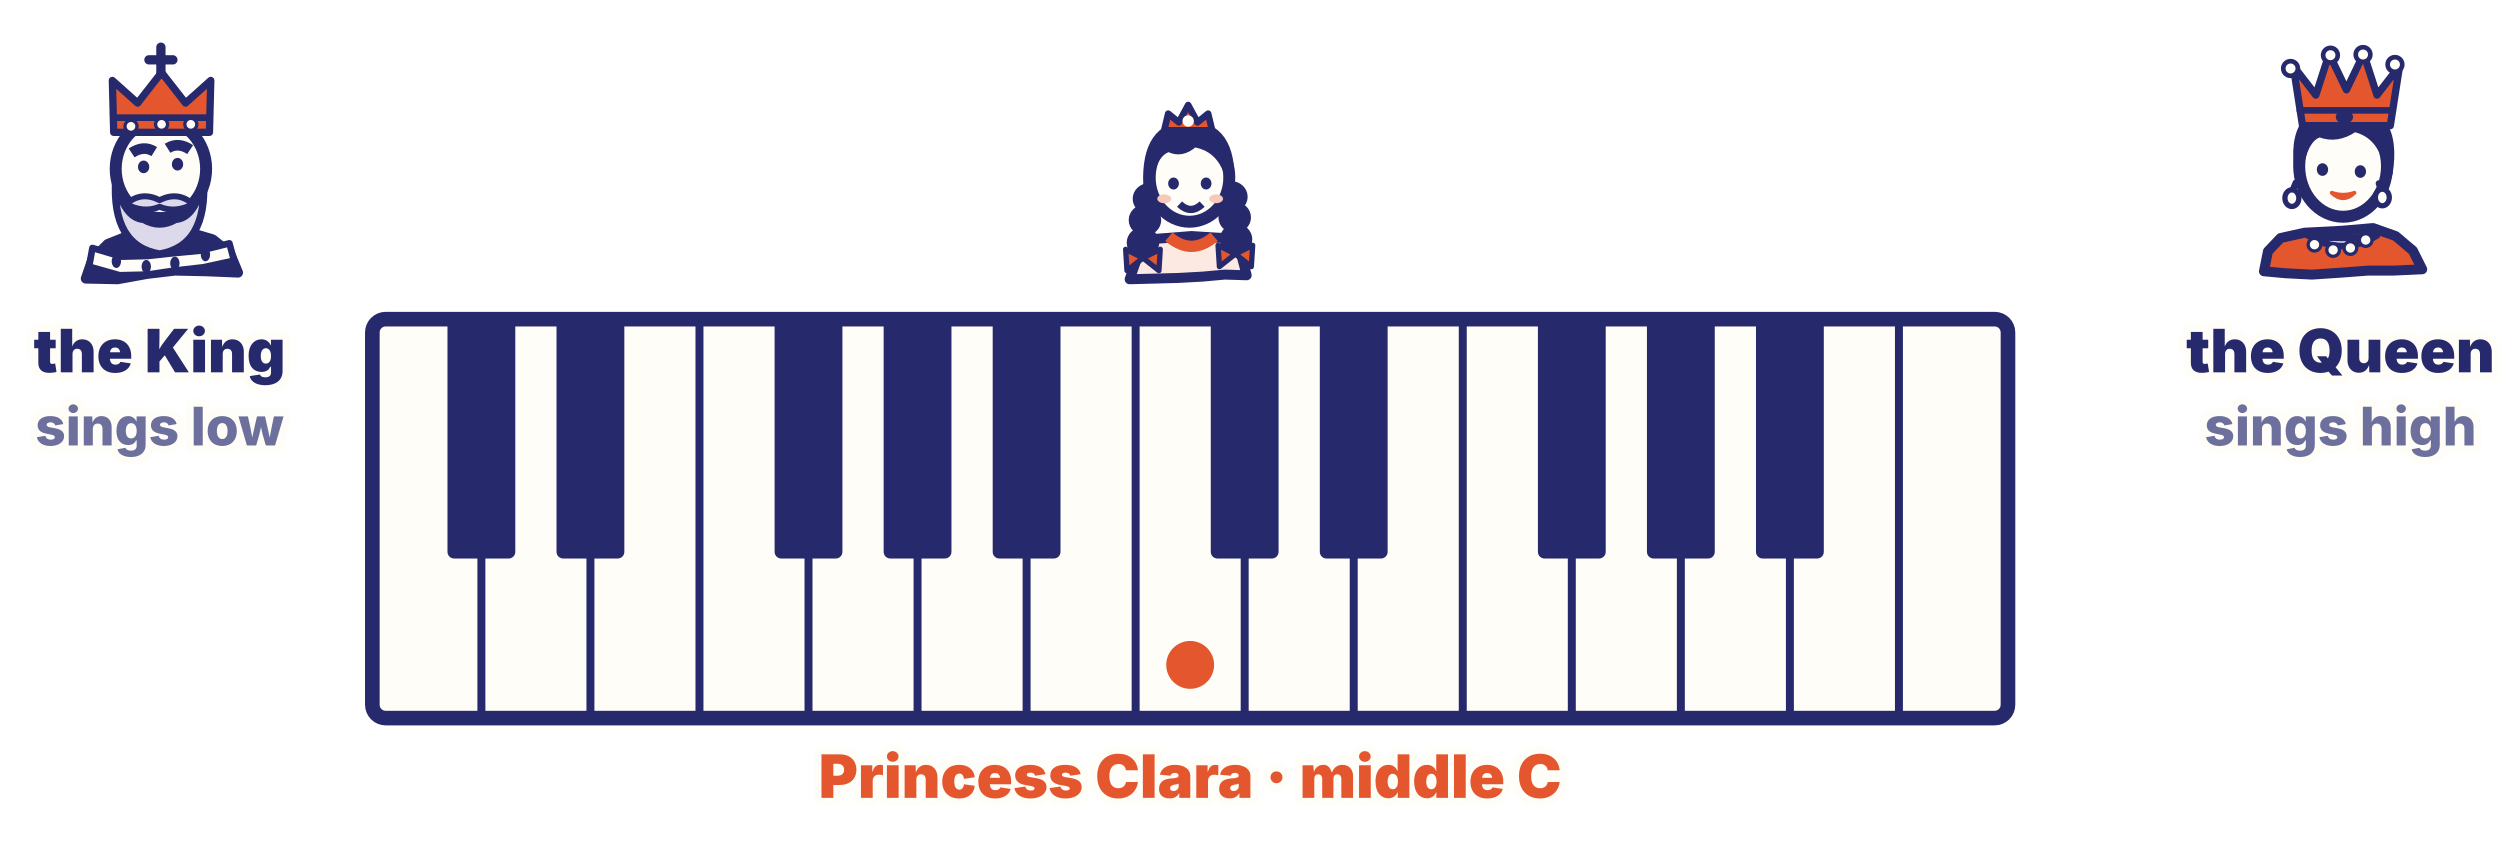
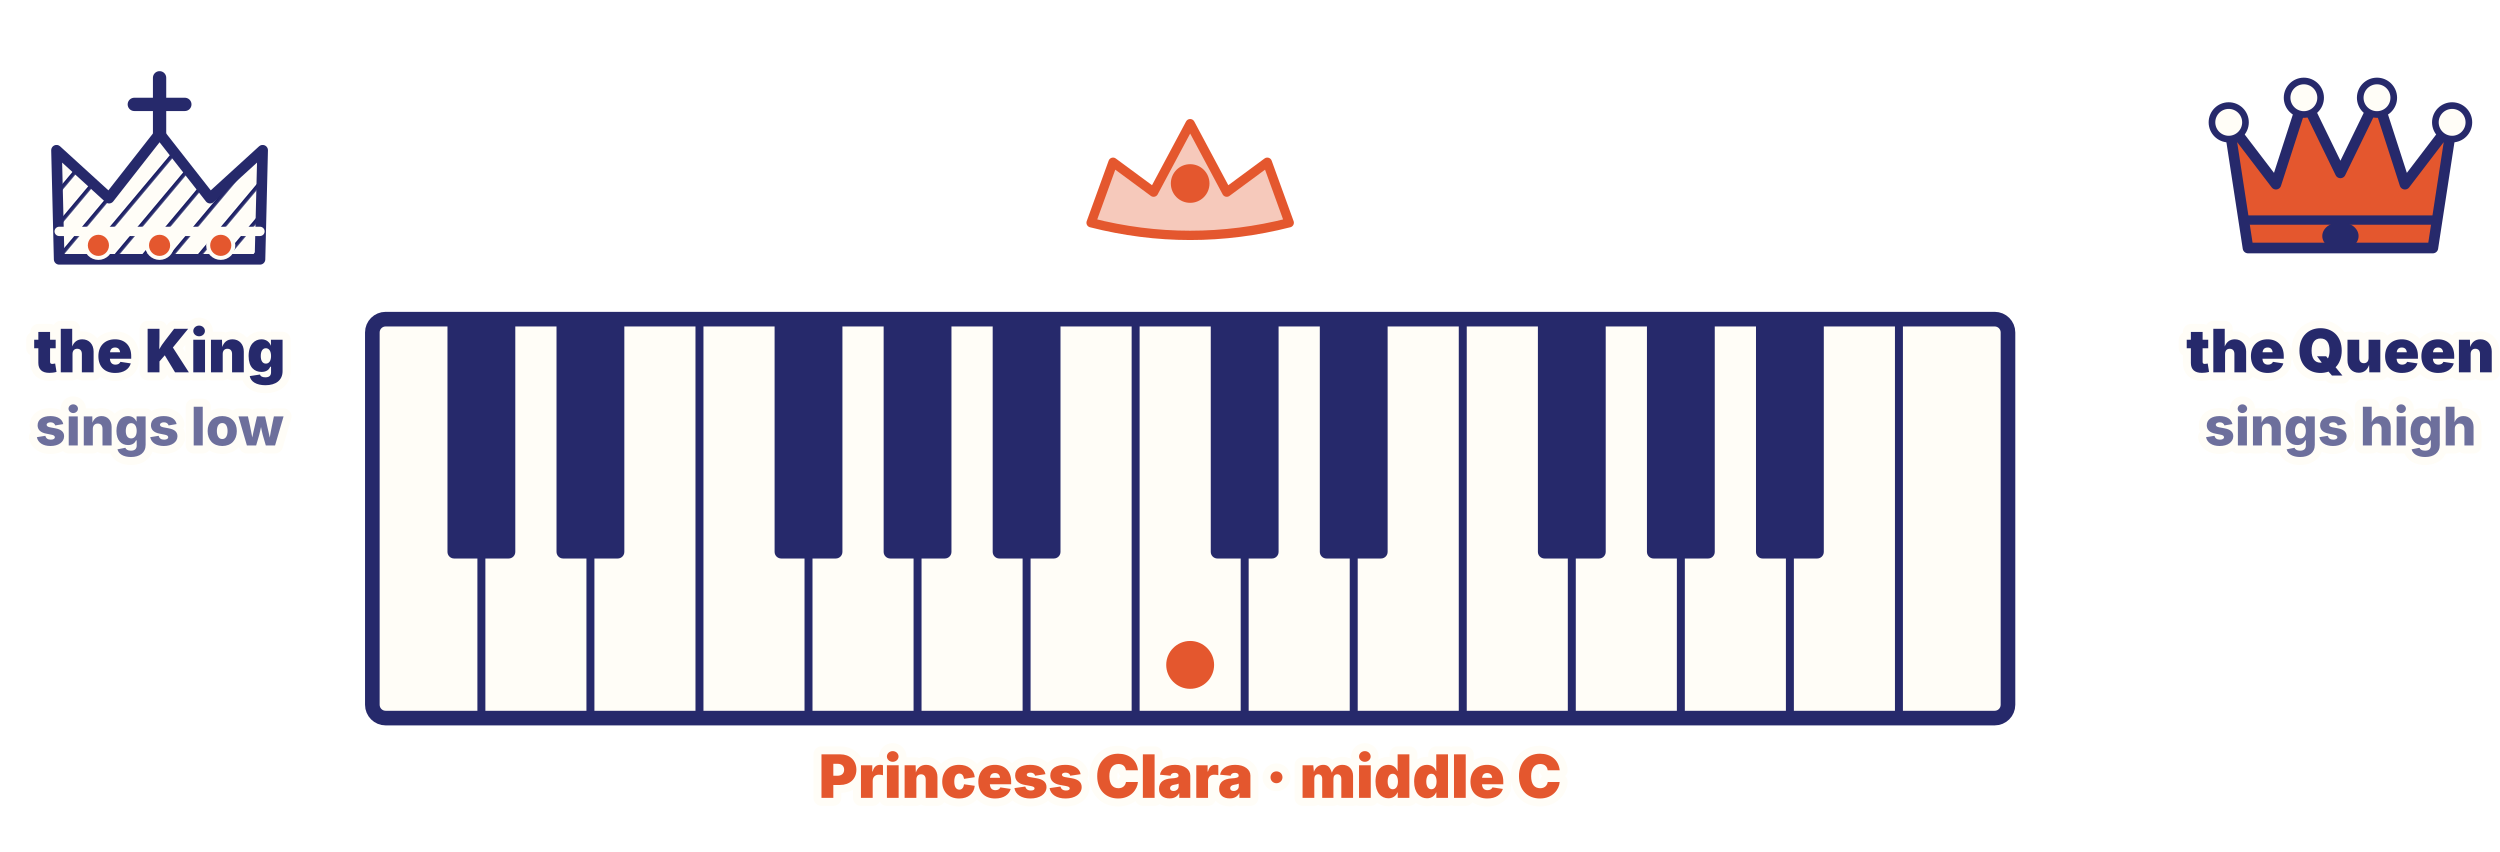
<svg xmlns="http://www.w3.org/2000/svg" viewBox="0 -4 376 128" width="752" height="256">
  <defs>
    <pattern id="penh1" width="3.2" height="3.2" patternUnits="userSpaceOnUse" patternTransform="rotate(40)">
      <rect width="3.2" height="3.2" fill="#fffdf7" />
      <line x1="0" y1="0" x2="0" y2="3.2" stroke="#26296b" stroke-width="1.15" />
    </pattern>
  </defs>
  <rect x="56" y="44" width="246" height="60" rx="2" fill="#fffdf7" stroke="#26296b" stroke-width="2.2" />
  <line x1="72.4" y1="44" x2="72.4" y2="104" fill="none" stroke="#26296b" stroke-width="1.2" stroke-linecap="round" />
  <line x1="88.8" y1="44" x2="88.8" y2="104" fill="none" stroke="#26296b" stroke-width="1.2" stroke-linecap="round" />
  <line x1="105.2" y1="44" x2="105.2" y2="104" fill="none" stroke="#26296b" stroke-width="1.2" stroke-linecap="round" />
  <line x1="121.6" y1="44" x2="121.6" y2="104" fill="none" stroke="#26296b" stroke-width="1.2" stroke-linecap="round" />
  <line x1="138" y1="44" x2="138" y2="104" fill="none" stroke="#26296b" stroke-width="1.2" stroke-linecap="round" />
  <line x1="154.4" y1="44" x2="154.4" y2="104" fill="none" stroke="#26296b" stroke-width="1.2" stroke-linecap="round" />
  <line x1="170.8" y1="44" x2="170.8" y2="104" fill="none" stroke="#26296b" stroke-width="1.2" stroke-linecap="round" />
  <line x1="187.2" y1="44" x2="187.2" y2="104" fill="none" stroke="#26296b" stroke-width="1.2" stroke-linecap="round" />
  <line x1="203.6" y1="44" x2="203.6" y2="104" fill="none" stroke="#26296b" stroke-width="1.2" stroke-linecap="round" />
  <line x1="220" y1="44" x2="220" y2="104" fill="none" stroke="#26296b" stroke-width="1.2" stroke-linecap="round" />
  <line x1="236.4" y1="44" x2="236.4" y2="104" fill="none" stroke="#26296b" stroke-width="1.2" stroke-linecap="round" />
  <line x1="252.8" y1="44" x2="252.8" y2="104" fill="none" stroke="#26296b" stroke-width="1.2" stroke-linecap="round" />
  <line x1="269.2" y1="44" x2="269.2" y2="104" fill="none" stroke="#26296b" stroke-width="1.2" stroke-linecap="round" />
  <line x1="285.6" y1="44" x2="285.6" y2="104" fill="none" stroke="#26296b" stroke-width="1.2" stroke-linecap="round" />
  <rect x="67.3" y="44" width="10.2" height="36" rx="1" fill="#26296b" />
  <rect x="83.7" y="44" width="10.2" height="36" rx="1" fill="#26296b" />
  <rect x="116.5" y="44" width="10.2" height="36" rx="1" fill="#26296b" />
  <rect x="132.9" y="44" width="10.2" height="36" rx="1" fill="#26296b" />
  <rect x="149.3" y="44" width="10.2" height="36" rx="1" fill="#26296b" />
  <rect x="182.1" y="44" width="10.2" height="36" rx="1" fill="#26296b" />
  <rect x="198.5" y="44" width="10.2" height="36" rx="1" fill="#26296b" />
  <rect x="231.3" y="44" width="10.2" height="36" rx="1" fill="#26296b" />
  <rect x="247.7" y="44" width="10.2" height="36" rx="1" fill="#26296b" />
  <rect x="264.1" y="44" width="10.2" height="36" rx="1" fill="#26296b" />
  <ellipse cx="179" cy="96" rx="3.6" ry="3.6" fill="#e4572e" />
-   <path d="M12.9 37.9L13.9 35L16.2 32.7L19.7 31.3L24 30.7L28.3 30.9L32 32L34.6 34.1L35.8 37L31 36.8L26.3 36.7L22.1 37.2L17.7 38Z" fill="#26296b" stroke="#26296b" stroke-width="1.5" stroke-linejoin="round" />
-   <path d="M13.9 33.3L18.3 34.6L22.2 34.5L25.9 34.1L30.1 33.7L34.5 32.6L35.2 35.2L30.6 36.2L26.2 36.7L22.2 37.3L18 37.4L13.4 36.1Z" fill="#fffdf7" stroke="#26296b" stroke-width="1" stroke-linejoin="round" />
-   <g transform="translate(0.5 0.9)">
-     <ellipse cx="17" cy="34.4" rx="0.7" ry="1" fill="#26296b" />
-   </g>
-   <g transform="translate(0.4 0.2)">
-     <ellipse cx="21.6" cy="35.9" rx="0.7" ry="1" fill="#26296b" />
-   </g>
-   <g transform="translate(-0.1 -0.3)">
-     <ellipse cx="26.4" cy="35.9" rx="0.7" ry="1" fill="#26296b" />
-   </g>
-   <g transform="translate(-0.1 -0.1)">
-     <ellipse cx="31" cy="34.4" rx="0.7" ry="1" fill="#26296b" />
-   </g>
-   <g transform="translate(0.2 0.4)">
-     <ellipse cx="24" cy="21" rx="6.8" ry="7.4" fill="#fffdf7" stroke="#26296b" stroke-width="1.8" />
-   </g>
-   <g transform="translate(0 0.4)">
-     <path d="M17.4,22.6 Q16.8,32.6 24,33.8 Q31.2,32.6 30.6,22.6 Q29.4,28.4 26.4,28.6 Q24,30 21.6,28.6 Q18.6,28.4 17.4,22.6 Z" fill="#dcd9ea" stroke="#26296b" stroke-width="1.1" stroke-linejoin="round" />
-   </g>
-   <g transform="translate(0 0.5)">
-     <path d="M24,25.6 Q21.2,24.2 19,26.2 Q21.6,27.6 24,26.6 Q26.4,27.6 29,26.2 Q26.8,24.2 24,25.6 Z" fill="#dcd9ea" stroke="#26296b" stroke-width="0.9" stroke-linejoin="round" />
-   </g>
-   <g transform="translate(0 0.4)">
-     <path d="M22.6,28.4 Q24,29.2 25.4,28.4" fill="none" stroke="#26296b" stroke-width="1" stroke-linejoin="round" />
-   </g>
-   <g transform="translate(0.2 0.4)">
-     <path d="M19.6,18.6 Q21.4,17.4 23,18.4" fill="none" stroke="#26296b" stroke-width="1.6" stroke-linejoin="round" />
-   </g>
-   <g transform="translate(0.2 -0.1)">
-     <path d="M25,18.4 Q26.6,17.4 28.4,18.6" fill="none" stroke="#26296b" stroke-width="1.6" stroke-linejoin="round" />
-   </g>
-   <g transform="translate(0.2 0.5)">
-     <ellipse cx="21.4" cy="20.6" rx="0.85" ry="0.95" fill="#26296b" />
-   </g>
-   <g transform="translate(0.1 0.1)">
-     <ellipse cx="26.6" cy="20.6" rx="0.85" ry="0.95" fill="#26296b" />
-   </g>
-   <g transform="translate(0.3 0.1)">
-     <path d="M16.8,15.8 L16.6,8 L20.4,11.4 L24,6.8 L27.6,11.4 L31.4,8 L31.2,15.8 Z" fill="#e4572e" stroke="#26296b" stroke-width="1.1" stroke-linejoin="round" />
-   </g>
-   <g transform="translate(0.3 -0.1)">
-     <line x1="16.8" y1="13.8" x2="31.2" y2="13.8" fill="none" stroke="#26296b" stroke-width="1" stroke-linecap="round" />
-   </g>
-   <g transform="translate(0.1 0.2)">
-     <ellipse cx="19.6" cy="14.8" rx="0.9" ry="0.9" fill="#fffdf7" stroke="#26296b" stroke-width="0.5" />
-   </g>
-   <g transform="translate(0.3 -0.1)">
-     <ellipse cx="24" cy="14.8" rx="0.9" ry="0.9" fill="#fffdf7" stroke="#26296b" stroke-width="0.5" />
-   </g>
-   <g transform="translate(0.3 -0.1)">
-     <ellipse cx="28.4" cy="14.8" rx="0.9" ry="0.9" fill="#fffdf7" stroke="#26296b" stroke-width="0.5" />
-   </g>
-   <g transform="translate(0.2 0.3)">
-     <line x1="24" y1="6.8" x2="24" y2="2.8" fill="none" stroke="#26296b" stroke-width="1.4" stroke-linecap="round" />
-   </g>
-   <g transform="translate(0.2 0.3)">
-     <line x1="22.2" y1="4.7" x2="25.8" y2="4.7" fill="none" stroke="#26296b" stroke-width="1.4" stroke-linecap="round" />
-   </g>
-   <path d="M169.9 38L171.2 34.3L174.1 31.9L179.2 31.5L183.9 31.8L186.5 33.6L187.5 37.4L184.2 37.3L180.9 37.6L177.3 37.8L173.7 37.9Z" fill="#fbe9e2" stroke="#26296b" stroke-width="1.5" stroke-linejoin="round" />
-   <g transform="translate(0.1 0.4)">
-     <ellipse cx="172.7" cy="25.5" rx="1.995" ry="1.9" fill="#26296b" stroke="#26296b" stroke-width="0.9" />
-   </g>
-   <g transform="translate(0.2 0.4)">
-     <ellipse cx="172" cy="28.7" rx="1.995" ry="1.9" fill="#26296b" stroke="#26296b" stroke-width="0.9" />
-   </g>
-   <g transform="translate(0.3 0.6)">
-     <ellipse cx="171.6" cy="31.9" rx="1.995" ry="1.9" fill="#26296b" stroke="#26296b" stroke-width="0.9" />
-   </g>
-   <g transform="translate(0.4 0.8)">
-     <path d="M171.5,34 L174.1,32.7 L173.9,35.9 Z M171.5,34 L168.9,32.7 L169.1,35.9 Z" fill="#e4572e" stroke="#26296b" stroke-width="0.8" stroke-linejoin="round" />
-   </g>
-   <g transform="translate(-0.1 0.1)">
-     <ellipse cx="185.3" cy="25.5" rx="1.995" ry="1.9" fill="#26296b" stroke="#26296b" stroke-width="0.9" />
-   </g>
-   <g transform="translate(-0.3 0)">
-     <ellipse cx="186" cy="28.7" rx="1.995" ry="1.9" fill="#26296b" stroke="#26296b" stroke-width="0.9" />
-   </g>
-   <g transform="translate(-0.5 0.1)">
-     <ellipse cx="186.4" cy="31.9" rx="1.995" ry="1.9" fill="#26296b" stroke="#26296b" stroke-width="0.9" />
-   </g>
-   <g transform="translate(-0.7 0.2)">
-     <path d="M186.5,34 L183.9,32.7 L184.1,35.9 Z M186.5,34 L189.1,32.7 L188.9,35.9 Z" fill="#e4572e" stroke="#26296b" stroke-width="0.8" stroke-linejoin="round" />
-   </g>
-   <g transform="translate(0.2 0.9)">
-     <path d="M175.6,30.7 Q179,33.6 182.4,30.7" fill="none" stroke="#e4572e" stroke-width="1.7" stroke-linejoin="round" />
-   </g>
-   <g transform="translate(-0.1 0.1)">
-     <ellipse cx="179" cy="22.6" rx="5.985" ry="6.65" fill="#fffdf7" stroke="#26296b" stroke-width="1.8" />
-   </g>
-   <g transform="translate(-0.2 -0.3)">
-     <path d="M172.7,24.1 Q172.3,15.1 179,15 Q185.7,15.1 185.3,24.1 Q184.3,18.6 179.8,17.9 Q177.9,19.6 176,18.6 Q173.7,19.2 172.7,24.1 Z" fill="#26296b" stroke="#26296b" stroke-width="1.1" stroke-linejoin="round" />
-   </g>
-   <g transform="translate(-0.3 -0.2)">
-     <path d="M175.4,15.8 L176,13.3 L177.6,14.6 L179,12 L180.4,14.6 L182,13.3 L182.6,15.8 Z" fill="#e4572e" stroke="#26296b" stroke-width="1" stroke-linejoin="round" />
-   </g>
-   <g transform="translate(-0.3 -0.3)">
-     <ellipse cx="179" cy="14.5" rx="0.855" ry="0.855" fill="#fffdf7" />
-   </g>
-   <g transform="translate(-0.2 0.2)">
-     <ellipse cx="176.7" cy="23.4" rx="0.807" ry="0.902" fill="#26296b" />
-   </g>
-   <g transform="translate(0.1 0.2)">
-     <ellipse cx="181.3" cy="23.4" rx="0.807" ry="0.902" fill="#26296b" />
-   </g>
-   <g transform="translate(-0.1 0.4)">
-     <ellipse cx="175.2" cy="25.5" rx="1.045" ry="0.665" fill="#f6c9bb" />
-   </g>
-   <g transform="translate(0.1 0.4)">
-     <ellipse cx="182.8" cy="25.5" rx="1.045" ry="0.665" fill="#f6c9bb" />
-   </g>
-   <g transform="translate(0.1 0.5)">
-     <path d="M177.3,26.2 Q179,27.8 180.7,26.2" fill="none" stroke="#26296b" stroke-width="1.1" stroke-linejoin="round" />
-   </g>
-   <path d="M340.5 36.8L341.1 33.8L343 31.8L346.6 31L352.3 30.7L356.9 30.3L360.3 31.5L362.9 33.7L364.3 36.5L359.9 36.7L356.1 36.7L352.2 37L347.7 37.3L343.8 37.1Z" fill="#e4572e" stroke="#26296b" stroke-width="1.5" stroke-linejoin="round" />
-   <g transform="translate(0.3 0)">
-     <path d="M346.8,31.4 Q352,34.6 357.2,31.4 Q352,32.2 346.8,31.4 Z" fill="#fffdf7" stroke="#26296b" stroke-width="1" stroke-linejoin="round" />
-   </g>
-   <g transform="translate(-0.3 0.2)">
-     <ellipse cx="348.4" cy="32.6" rx="0.95" ry="0.95" fill="#fffdf7" stroke="#26296b" stroke-width="0.5" />
-   </g>
-   <g transform="translate(0.1 0.2)">
-     <ellipse cx="350.8" cy="33.4" rx="0.95" ry="0.95" fill="#fffdf7" stroke="#26296b" stroke-width="0.5" />
-   </g>
-   <g transform="translate(0.3 -0.1)">
-     <ellipse cx="353.2" cy="33.4" rx="0.95" ry="0.95" fill="#fffdf7" stroke="#26296b" stroke-width="0.5" />
-   </g>
-   <g transform="translate(0.2 -0.5)">
-     <ellipse cx="355.6" cy="32.6" rx="0.95" ry="0.95" fill="#fffdf7" stroke="#26296b" stroke-width="0.5" />
-   </g>
-   <g transform="translate(0.4 -0.6)">
-     <ellipse cx="352" cy="21.6" rx="6.6" ry="7.6" fill="#fffdf7" stroke="#26296b" stroke-width="1.8" />
-   </g>
-   <g transform="translate(0.5 -0.3)">
-     <path d="M345.2,22.4 Q343.6,12.6 352,12.2 Q360.4,12.6 358.8,22.4 Q358,16.6 353.6,15.6 Q351,17.4 348.4,16.4 Q346,17 345.2,22.4 Z" fill="#26296b" stroke="#26296b" stroke-width="1.1" stroke-linejoin="round" />
-   </g>
-   <g transform="translate(-0.2 -0.7)">
-     <ellipse cx="349.5" cy="22.2" rx="0.85" ry="0.95" fill="#26296b" />
-   </g>
-   <g transform="translate(0.5 -0.4)">
-     <ellipse cx="354.5" cy="22.2" rx="0.85" ry="0.95" fill="#26296b" />
-   </g>
-   <g transform="translate(0.4 -0.6)">
-     <path d="M350.3,25.6 Q352,27.2 353.7,25.6 Q352,26.2 350.3,25.6 Z" fill="#e4572e" stroke="#e4572e" stroke-width="0.6" stroke-linejoin="round" />
-   </g>
-   <g transform="translate(-1 -0.6)">
-     <line x1="346.3" y1="24.1" x2="345.8" y2="25.3" fill="none" stroke="#26296b" stroke-width="1" stroke-linecap="round" />
-   </g>
-   <g transform="translate(-1 -0.5)">
-     <ellipse cx="345.7" cy="26.3" rx="1.05" ry="1.25" fill="#fffdf7" stroke="#26296b" stroke-width="0.8" />
-   </g>
-   <g transform="translate(0.1 -0.5)">
-     <line x1="357.7" y1="24.1" x2="358.2" y2="25.3" fill="none" stroke="#26296b" stroke-width="1" stroke-linecap="round" />
-   </g>
-   <g transform="translate(-0.1 -0.6)">
-     <ellipse cx="358.4" cy="26.3" rx="1.05" ry="1.25" fill="#fffdf7" stroke="#26296b" stroke-width="0.8" />
-   </g>
-   <g transform="translate(0.9 0.5)">
-     <path d="M345.4,14.4 L344,5.4 L347.4,9.8 L349.4,3.6 L352,9 L354.6,3.6 L356.6,9.8 L360,5.4 L358.6,14.4 Z" fill="#e4572e" stroke="#26296b" stroke-width="1.1" stroke-linejoin="round" />
-   </g>
-   <g transform="translate(0.5 0.9)">
-     <ellipse cx="344" cy="5.4" rx="1.1" ry="1.1" fill="#fffdf7" stroke="#26296b" stroke-width="0.7" />
-   </g>
-   <g transform="translate(1.1 0.7)">
-     <ellipse cx="349.4" cy="3.6" rx="1.1" ry="1.1" fill="#fffdf7" stroke="#26296b" stroke-width="0.7" />
-   </g>
-   <g transform="translate(0.8 0.6)">
-     <ellipse cx="354.6" cy="3.6" rx="1.1" ry="1.1" fill="#fffdf7" stroke="#26296b" stroke-width="0.7" />
-   </g>
-   <g transform="translate(0.2 0.3)">
-     <ellipse cx="360" cy="5.4" rx="1.1" ry="1.1" fill="#fffdf7" stroke="#26296b" stroke-width="0.7" />
-   </g>
-   <g transform="translate(0.7 0.2)">
-     <line x1="345.2" y1="12.4" x2="358.8" y2="12.4" fill="none" stroke="#26296b" stroke-width="1" stroke-linecap="round" />
-   </g>
-   <g transform="translate(0.6 0.1)">
-     <ellipse cx="352" cy="13.5" rx="1.3" ry="1" fill="#26296b" />
-   </g>
+   <path d="M8.9,35 L8.5,18.6 L16.4,25.8 L24,16.1 L31.6,25.8 L39.5,18.6 L39.1,35 Z" fill="url(#penh1)" stroke="#26296b" stroke-width="1.6" stroke-linejoin="round" />
+   <line x1="8.9" y1="30.8" x2="39.1" y2="30.8" fill="none" stroke="#fffdf7" stroke-width="1.4" stroke-linecap="round" />
+   <ellipse cx="14.8" cy="32.9" rx="1.89" ry="1.89" fill="#e4572e" stroke="#fffdf7" stroke-width="0.6" />
+   <ellipse cx="24" cy="32.9" rx="1.89" ry="1.89" fill="#e4572e" stroke="#fffdf7" stroke-width="0.6" />
+   <ellipse cx="33.2" cy="32.9" rx="1.89" ry="1.89" fill="#e4572e" stroke="#fffdf7" stroke-width="0.6" />
+   <line x1="24" y1="16.1" x2="24" y2="7.7" fill="none" stroke="#26296b" stroke-width="2" stroke-linecap="round" />
+   <line x1="20.2" y1="11.7" x2="27.8" y2="11.7" fill="none" stroke="#26296b" stroke-width="2" stroke-linecap="round" />
+   <path d="M164.1,29.5 L167.4,20.4 L173.5,24.9 L179,14.6 L184.5,24.9 L190.6,20.4 L193.9,29.5 Q179,33.3 164.1,29.5 Z" fill="#f6c9bb" stroke="#e4572e" stroke-width="1.4" stroke-linejoin="round" />
+   <ellipse cx="179" cy="23.6" rx="2.907" ry="2.907" fill="#e4572e" />
+   <path d="M338.1,33.3 L335.2,14.4 L342.3,23.7 L346.5,10.7 L352,22 L357.5,10.7 L361.7,23.7 L368.8,14.4 L365.9,33.3 Z" fill="#e4572e" stroke="#26296b" stroke-width="1.6" stroke-linejoin="round" />
+   <ellipse cx="335.2" cy="14.4" rx="2.52" ry="2.52" fill="#fffdf7" stroke="#26296b" stroke-width="1" />
+   <ellipse cx="346.5" cy="10.7" rx="2.52" ry="2.52" fill="#fffdf7" stroke="#26296b" stroke-width="1" />
+   <ellipse cx="357.5" cy="10.7" rx="2.52" ry="2.52" fill="#fffdf7" stroke="#26296b" stroke-width="1" />
+   <ellipse cx="368.8" cy="14.4" rx="2.52" ry="2.52" fill="#fffdf7" stroke="#26296b" stroke-width="1" />
+   <line x1="337.7" y1="29.1" x2="366.3" y2="29.1" fill="none" stroke="#26296b" stroke-width="1.4" stroke-linecap="round" />
+   <ellipse cx="352" cy="31.5" rx="2.73" ry="2.1" fill="#26296b" />
  <text x="24" y="52" text-anchor="middle" font-size="9" font-weight="900" fill="#26296b" font-family="Inter,sans-serif" stroke="#fffdf7" stroke-width="2.4" stroke-linejoin="round" paint-order="stroke">the King</text>
  <text x="24" y="63" text-anchor="middle" font-size="8" font-weight="800" fill="#6d6f9c" font-family="Inter,sans-serif" stroke="#fffdf7" stroke-width="2.4" stroke-linejoin="round" paint-order="stroke">sings low</text>
  <text x="352" y="52" text-anchor="middle" font-size="9" font-weight="900" fill="#26296b" font-family="Inter,sans-serif" stroke="#fffdf7" stroke-width="2.4" stroke-linejoin="round" paint-order="stroke">the Queen</text>
  <text x="352" y="63" text-anchor="middle" font-size="8" font-weight="800" fill="#6d6f9c" font-family="Inter,sans-serif" stroke="#fffdf7" stroke-width="2.4" stroke-linejoin="round" paint-order="stroke">sings high</text>
  <text x="179" y="116" text-anchor="middle" font-size="9" font-weight="900" fill="#e4572e" font-family="Inter,sans-serif" stroke="#fffdf7" stroke-width="2.4" stroke-linejoin="round" paint-order="stroke">Princess Clara · middle C</text>
</svg>
